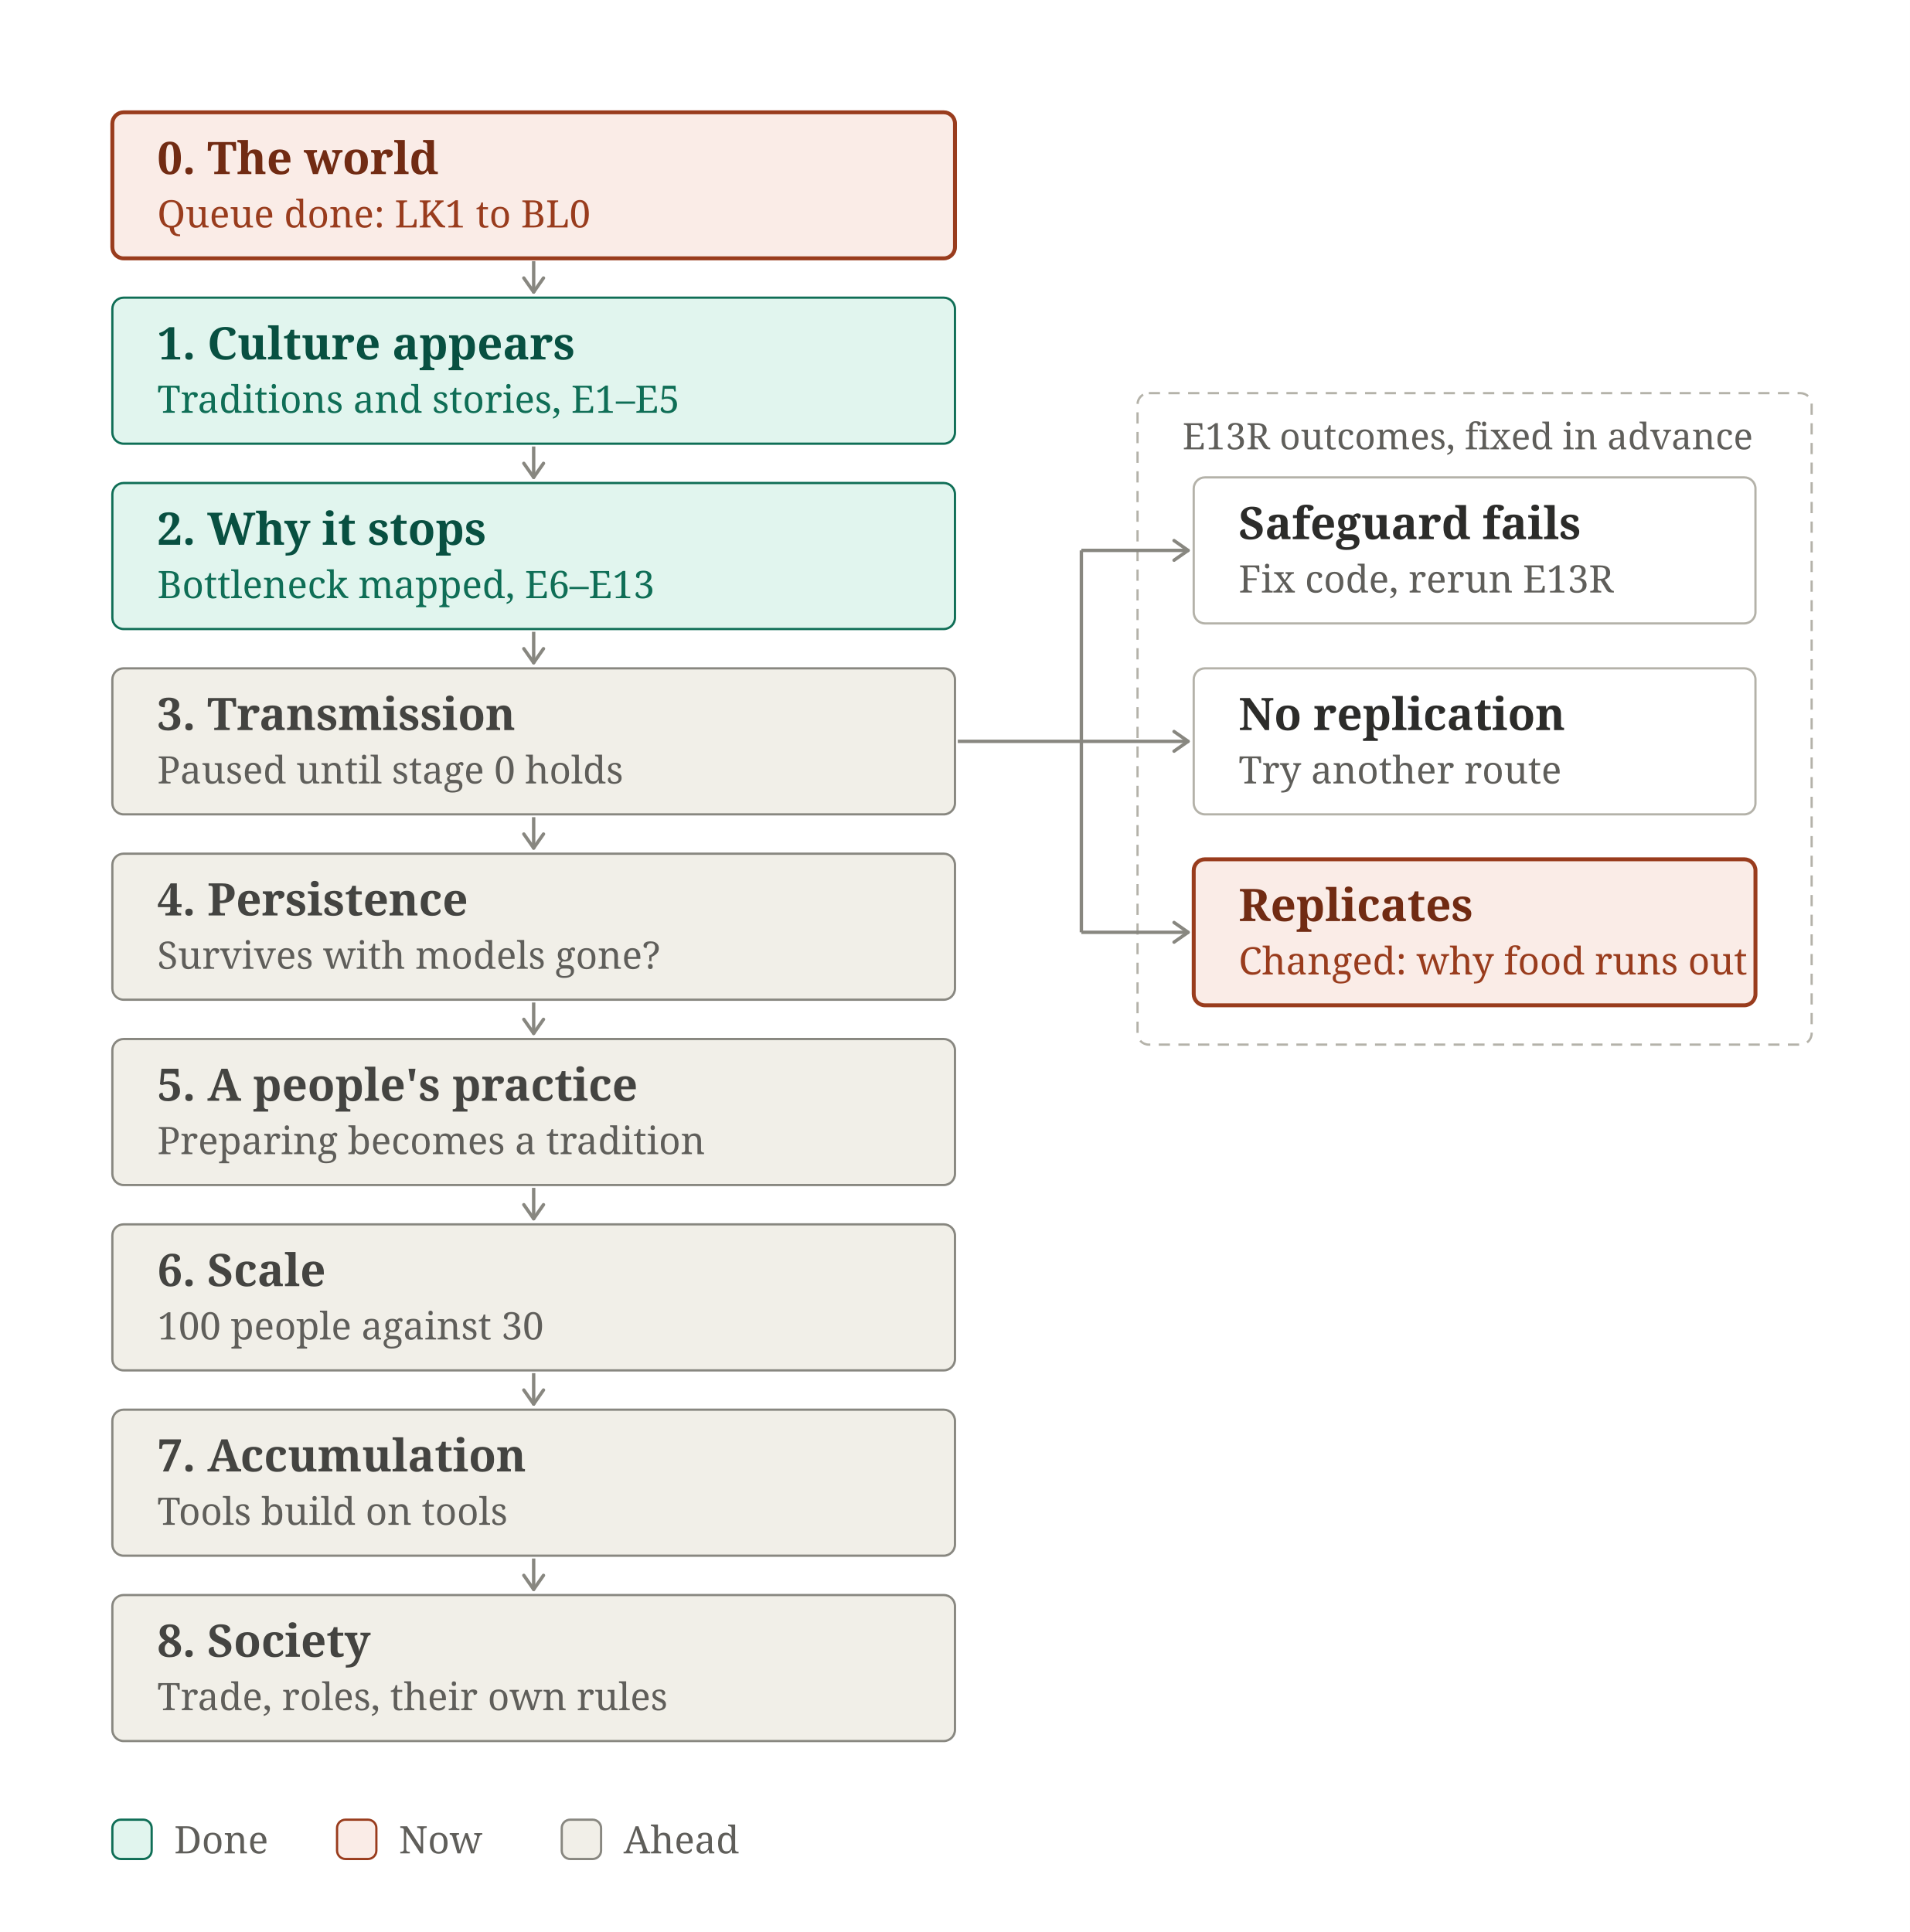
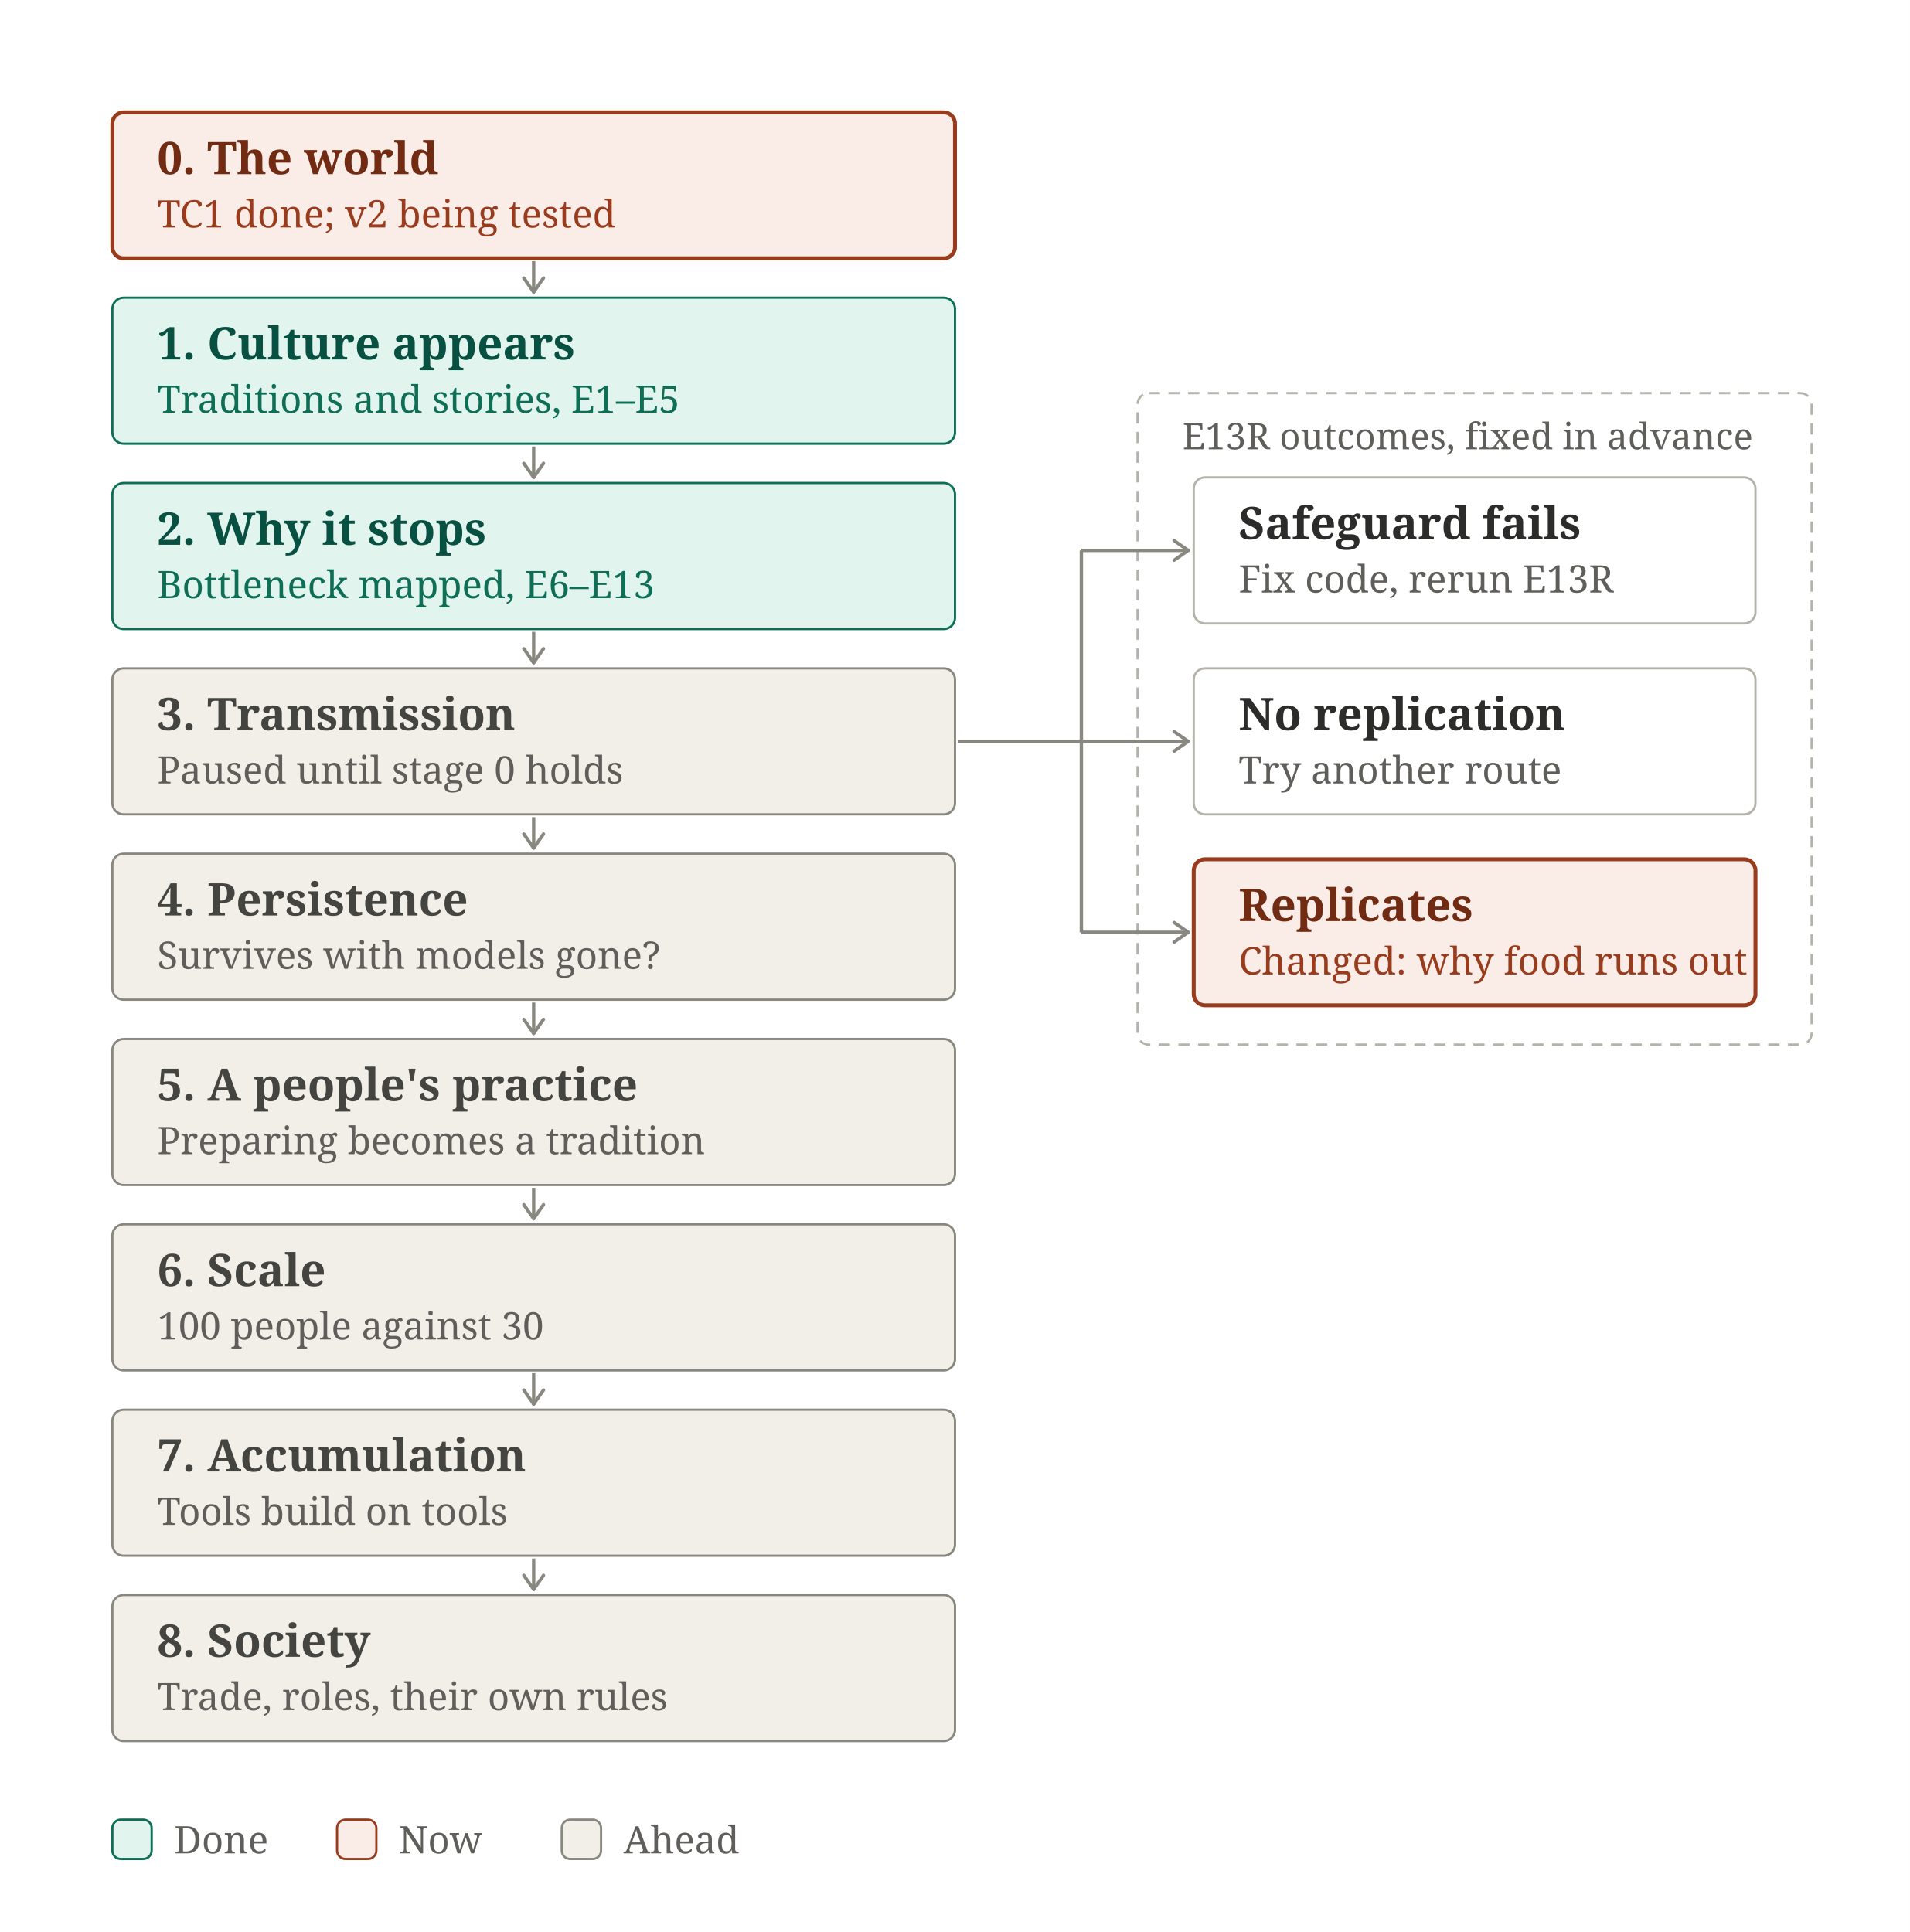
<svg xmlns="http://www.w3.org/2000/svg" width="680" height="688" viewBox="0 0 680 688" font-family="Garamond, Georgia, serif" role="img">
  <rect width="680" height="688" fill="#FFFFFF" />
  <rect x="405" y="140" width="240" height="232" rx="4" fill="none" stroke="#B4B2A9" stroke-width="0.8" stroke-dasharray="4 3" />
  <text x="421" y="160" font-size="13" fill="#5F5E5A">E13R outcomes, fixed in advance</text>
  <line x1="190" y1="93" x2="190" y2="104" stroke="#888780" stroke-width="1.2" />
  <line x1="186.5" y1="99.0" x2="190" y2="104" stroke="#888780" stroke-width="1.2" stroke-linecap="round" />
  <line x1="193.5" y1="99.0" x2="190" y2="104" stroke="#888780" stroke-width="1.2" stroke-linecap="round" />
  <line x1="190" y1="159" x2="190" y2="170" stroke="#888780" stroke-width="1.2" />
  <line x1="186.5" y1="165.0" x2="190" y2="170" stroke="#888780" stroke-width="1.2" stroke-linecap="round" />
  <line x1="193.5" y1="165.0" x2="190" y2="170" stroke="#888780" stroke-width="1.2" stroke-linecap="round" />
  <line x1="190" y1="225" x2="190" y2="236" stroke="#888780" stroke-width="1.2" />
  <line x1="186.5" y1="231.0" x2="190" y2="236" stroke="#888780" stroke-width="1.2" stroke-linecap="round" />
  <line x1="193.5" y1="231.0" x2="190" y2="236" stroke="#888780" stroke-width="1.2" stroke-linecap="round" />
  <line x1="190" y1="291" x2="190" y2="302" stroke="#888780" stroke-width="1.2" />
  <line x1="186.5" y1="297.0" x2="190" y2="302" stroke="#888780" stroke-width="1.2" stroke-linecap="round" />
  <line x1="193.5" y1="297.0" x2="190" y2="302" stroke="#888780" stroke-width="1.2" stroke-linecap="round" />
  <line x1="190" y1="357" x2="190" y2="368" stroke="#888780" stroke-width="1.2" />
  <line x1="186.5" y1="363.0" x2="190" y2="368" stroke="#888780" stroke-width="1.2" stroke-linecap="round" />
  <line x1="193.5" y1="363.0" x2="190" y2="368" stroke="#888780" stroke-width="1.2" stroke-linecap="round" />
  <line x1="190" y1="423" x2="190" y2="434" stroke="#888780" stroke-width="1.2" />
  <line x1="186.5" y1="429.0" x2="190" y2="434" stroke="#888780" stroke-width="1.2" stroke-linecap="round" />
  <line x1="193.5" y1="429.0" x2="190" y2="434" stroke="#888780" stroke-width="1.2" stroke-linecap="round" />
  <line x1="190" y1="489" x2="190" y2="500" stroke="#888780" stroke-width="1.2" />
  <line x1="186.5" y1="495.0" x2="190" y2="500" stroke="#888780" stroke-width="1.2" stroke-linecap="round" />
  <line x1="193.5" y1="495.0" x2="190" y2="500" stroke="#888780" stroke-width="1.2" stroke-linecap="round" />
  <line x1="190" y1="555" x2="190" y2="566" stroke="#888780" stroke-width="1.2" />
  <line x1="186.5" y1="561.0" x2="190" y2="566" stroke="#888780" stroke-width="1.2" stroke-linecap="round" />
  <line x1="193.5" y1="561.0" x2="190" y2="566" stroke="#888780" stroke-width="1.2" stroke-linecap="round" />
  <line x1="341" y1="264" x2="385" y2="264" stroke="#888780" stroke-width="1.2" />
  <line x1="385" y1="196" x2="385" y2="332" stroke="#888780" stroke-width="1.2" />
  <line x1="385" y1="196" x2="423" y2="196" stroke="#888780" stroke-width="1.2" />
  <line x1="418.0" y1="199.5" x2="423" y2="196" stroke="#888780" stroke-width="1.2" stroke-linecap="round" />
  <line x1="418.0" y1="192.5" x2="423" y2="196" stroke="#888780" stroke-width="1.2" stroke-linecap="round" />
  <line x1="385" y1="264" x2="423" y2="264" stroke="#888780" stroke-width="1.2" />
  <line x1="418.0" y1="267.5" x2="423" y2="264" stroke="#888780" stroke-width="1.2" stroke-linecap="round" />
  <line x1="418.0" y1="260.5" x2="423" y2="264" stroke="#888780" stroke-width="1.2" stroke-linecap="round" />
  <line x1="385" y1="332" x2="423" y2="332" stroke="#888780" stroke-width="1.2" />
  <line x1="418.0" y1="335.5" x2="423" y2="332" stroke="#888780" stroke-width="1.2" stroke-linecap="round" />
  <line x1="418.0" y1="328.5" x2="423" y2="332" stroke="#888780" stroke-width="1.2" stroke-linecap="round" />
  <rect x="40" y="40" width="300" height="52" rx="4" fill="#FAECE7" stroke="#993C1D" stroke-width="1.4" />
  <text x="56" y="62" font-size="16" font-weight="bold" fill="#712B13">0. The world</text>
-   <text x="56" y="81" font-size="13.5" fill="#993C1D">Queue done: LK1 to BL0</text>
+   <text x="56" y="81" font-size="13.5" fill="#993C1D">TC1 done; v2 being tested</text>
  <rect x="40" y="106" width="300" height="52" rx="4" fill="#E1F5EE" stroke="#0F6E56" stroke-width="0.8" />
  <text x="56" y="128" font-size="16" font-weight="bold" fill="#085041">1. Culture appears</text>
  <text x="56" y="147" font-size="13.5" fill="#0F6E56">Traditions and stories, E1–E5</text>
  <rect x="40" y="172" width="300" height="52" rx="4" fill="#E1F5EE" stroke="#0F6E56" stroke-width="0.8" />
  <text x="56" y="194" font-size="16" font-weight="bold" fill="#085041">2. Why it stops</text>
  <text x="56" y="213" font-size="13.5" fill="#0F6E56">Bottleneck mapped, E6–E13</text>
  <rect x="40" y="238" width="300" height="52" rx="4" fill="#F1EFE8" stroke="#888780" stroke-width="0.8" />
  <text x="56" y="260" font-size="16" font-weight="bold" fill="#444441">3. Transmission</text>
  <text x="56" y="279" font-size="13.5" fill="#5F5E5A">Paused until stage 0 holds</text>
  <rect x="40" y="304" width="300" height="52" rx="4" fill="#F1EFE8" stroke="#888780" stroke-width="0.8" />
  <text x="56" y="326" font-size="16" font-weight="bold" fill="#444441">4. Persistence</text>
  <text x="56" y="345" font-size="13.5" fill="#5F5E5A">Survives with models gone?</text>
  <rect x="40" y="370" width="300" height="52" rx="4" fill="#F1EFE8" stroke="#888780" stroke-width="0.8" />
  <text x="56" y="392" font-size="16" font-weight="bold" fill="#444441">5. A people's practice</text>
  <text x="56" y="411" font-size="13.5" fill="#5F5E5A">Preparing becomes a tradition</text>
  <rect x="40" y="436" width="300" height="52" rx="4" fill="#F1EFE8" stroke="#888780" stroke-width="0.8" />
  <text x="56" y="458" font-size="16" font-weight="bold" fill="#444441">6. Scale</text>
  <text x="56" y="477" font-size="13.5" fill="#5F5E5A">100 people against 30</text>
  <rect x="40" y="502" width="300" height="52" rx="4" fill="#F1EFE8" stroke="#888780" stroke-width="0.8" />
  <text x="56" y="524" font-size="16" font-weight="bold" fill="#444441">7. Accumulation</text>
  <text x="56" y="543" font-size="13.5" fill="#5F5E5A">Tools build on tools</text>
  <rect x="40" y="568" width="300" height="52" rx="4" fill="#F1EFE8" stroke="#888780" stroke-width="0.8" />
  <text x="56" y="590" font-size="16" font-weight="bold" fill="#444441">8. Society</text>
  <text x="56" y="609" font-size="13.5" fill="#5F5E5A">Trade, roles, their own rules</text>
  <rect x="425" y="170" width="200" height="52" rx="4" fill="#FFFFFF" stroke="#B4B2A9" stroke-width="0.8" />
  <text x="441" y="192" font-size="16" font-weight="bold" fill="#2C2C2A">Safeguard fails</text>
  <text x="441" y="211" font-size="13.5" fill="#5F5E5A">Fix code, rerun E13R</text>
  <rect x="425" y="238" width="200" height="52" rx="4" fill="#FFFFFF" stroke="#B4B2A9" stroke-width="0.8" />
  <text x="441" y="260" font-size="16" font-weight="bold" fill="#2C2C2A">No replication</text>
  <text x="441" y="279" font-size="13.5" fill="#5F5E5A">Try another route</text>
  <rect x="425" y="306" width="200" height="52" rx="4" fill="#FAECE7" stroke="#993C1D" stroke-width="1.4" />
  <text x="441" y="328" font-size="16" font-weight="bold" fill="#712B13">Replicates</text>
  <text x="441" y="347" font-size="13.5" fill="#993C1D">Changed: why food runs out</text>
  <rect x="40" y="648" width="14" height="14" rx="3" fill="#E1F5EE" stroke="#0F6E56" stroke-width="0.8" />
  <text x="62" y="660" font-size="13.5" fill="#5F5E5A">Done</text>
  <rect x="120" y="648" width="14" height="14" rx="3" fill="#FAECE7" stroke="#993C1D" stroke-width="0.8" />
  <text x="142" y="660" font-size="13.5" fill="#5F5E5A">Now</text>
  <rect x="200" y="648" width="14" height="14" rx="3" fill="#F1EFE8" stroke="#888780" stroke-width="0.8" />
  <text x="222" y="660" font-size="13.5" fill="#5F5E5A">Ahead</text>
</svg>
